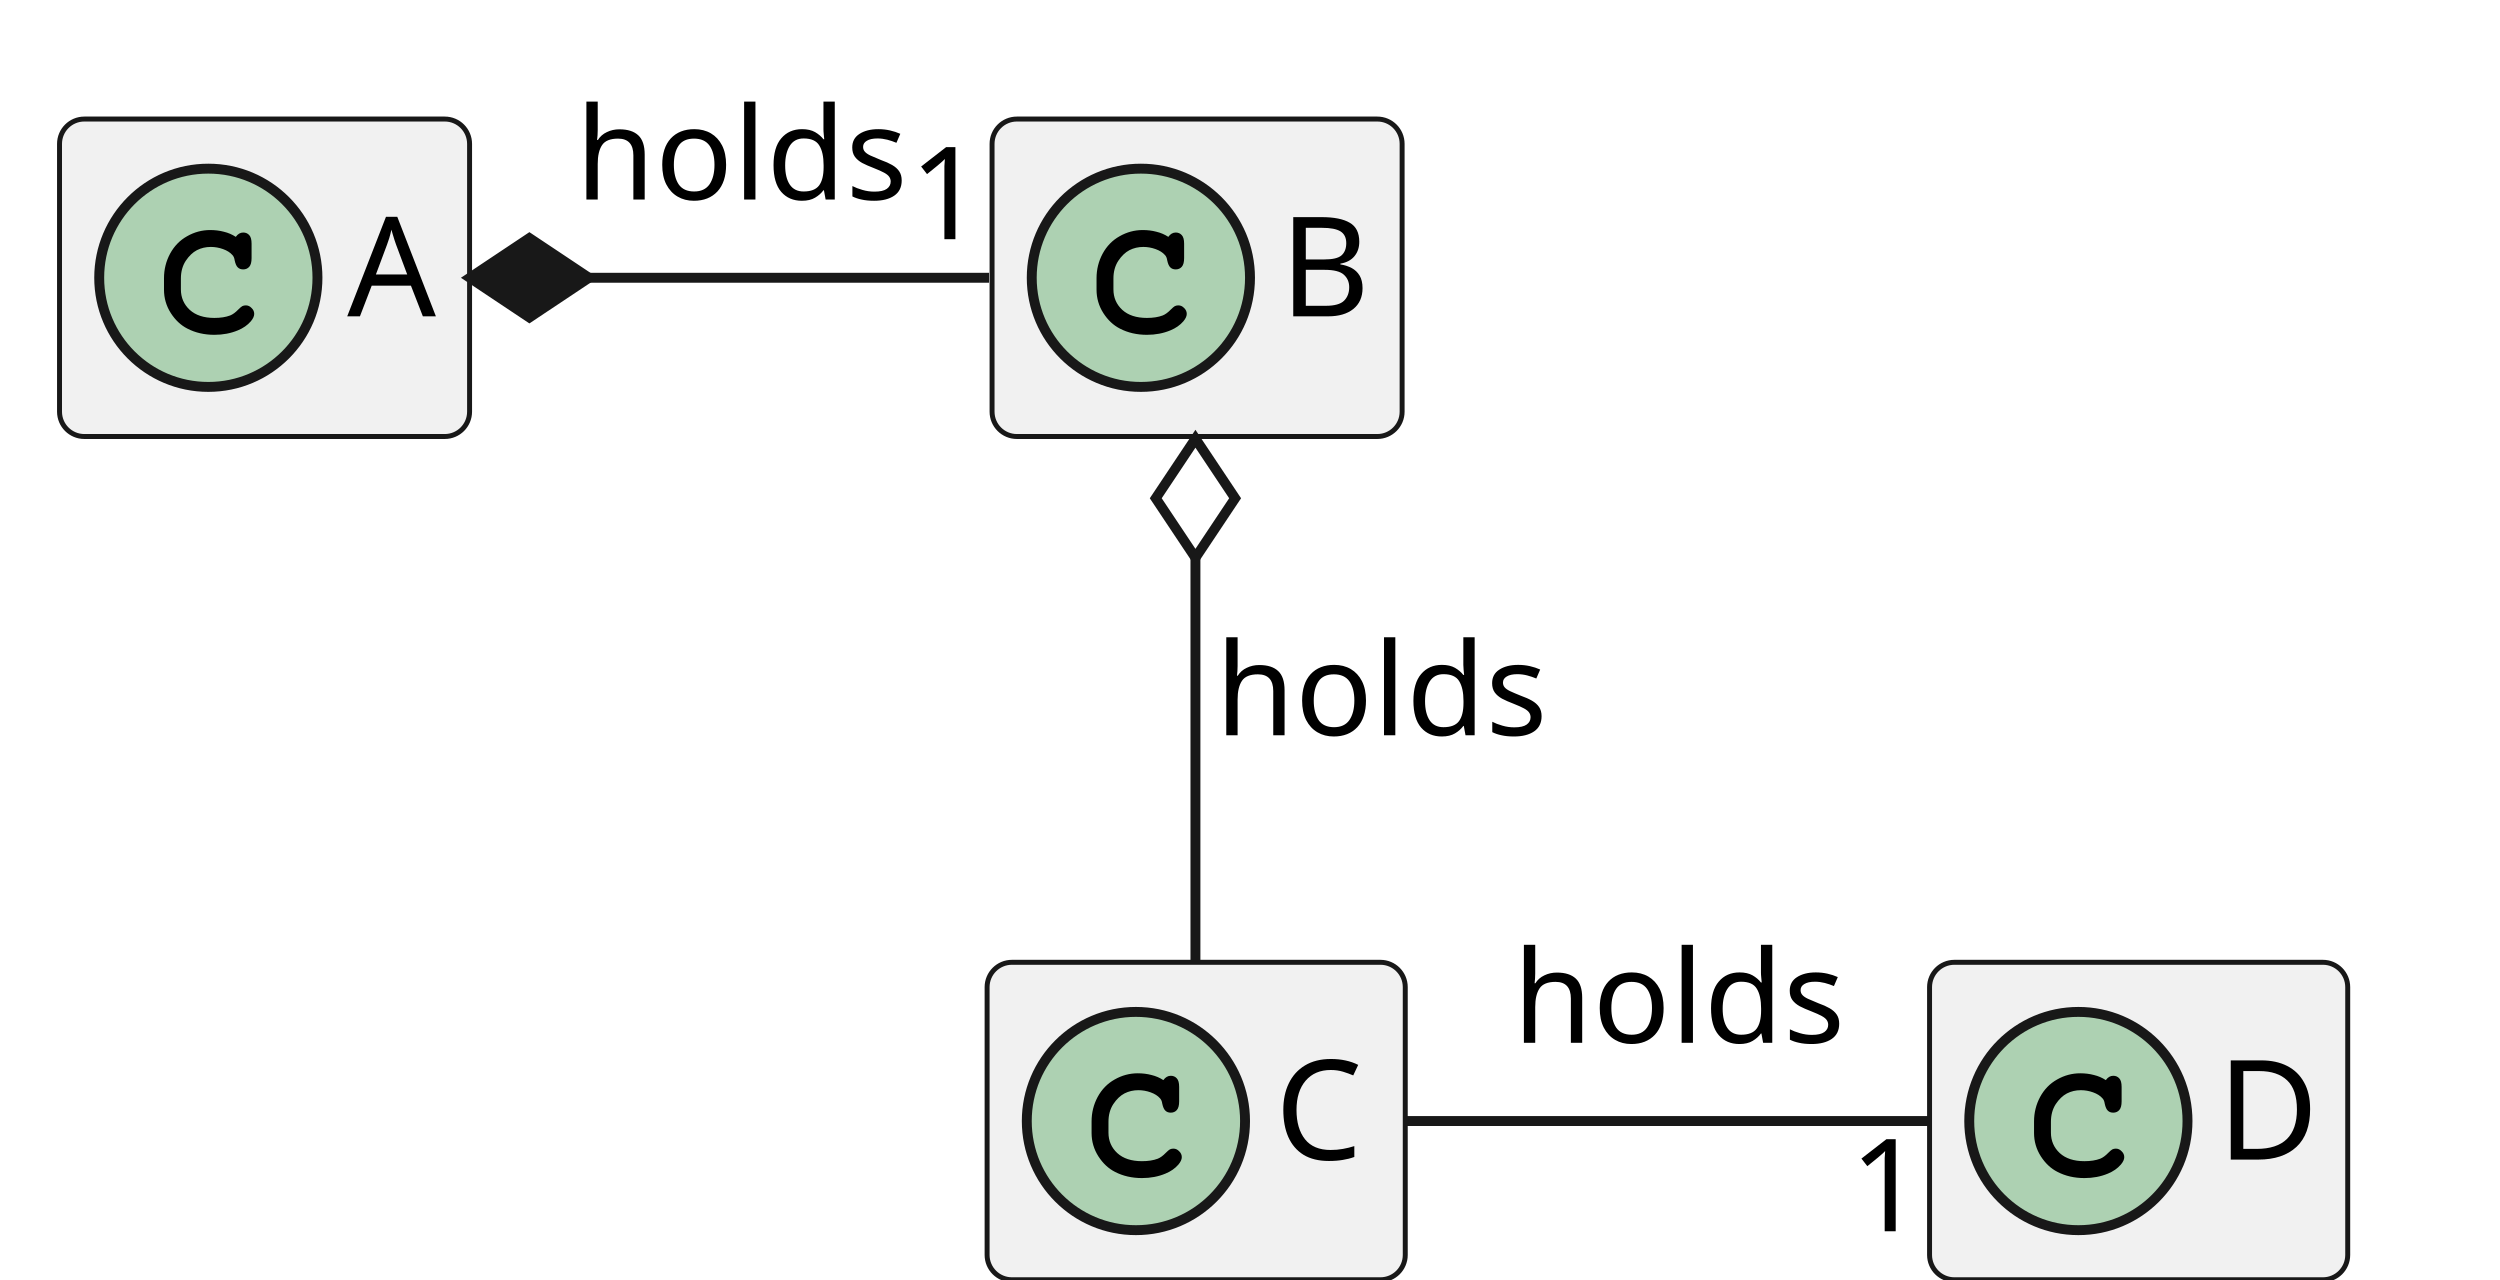
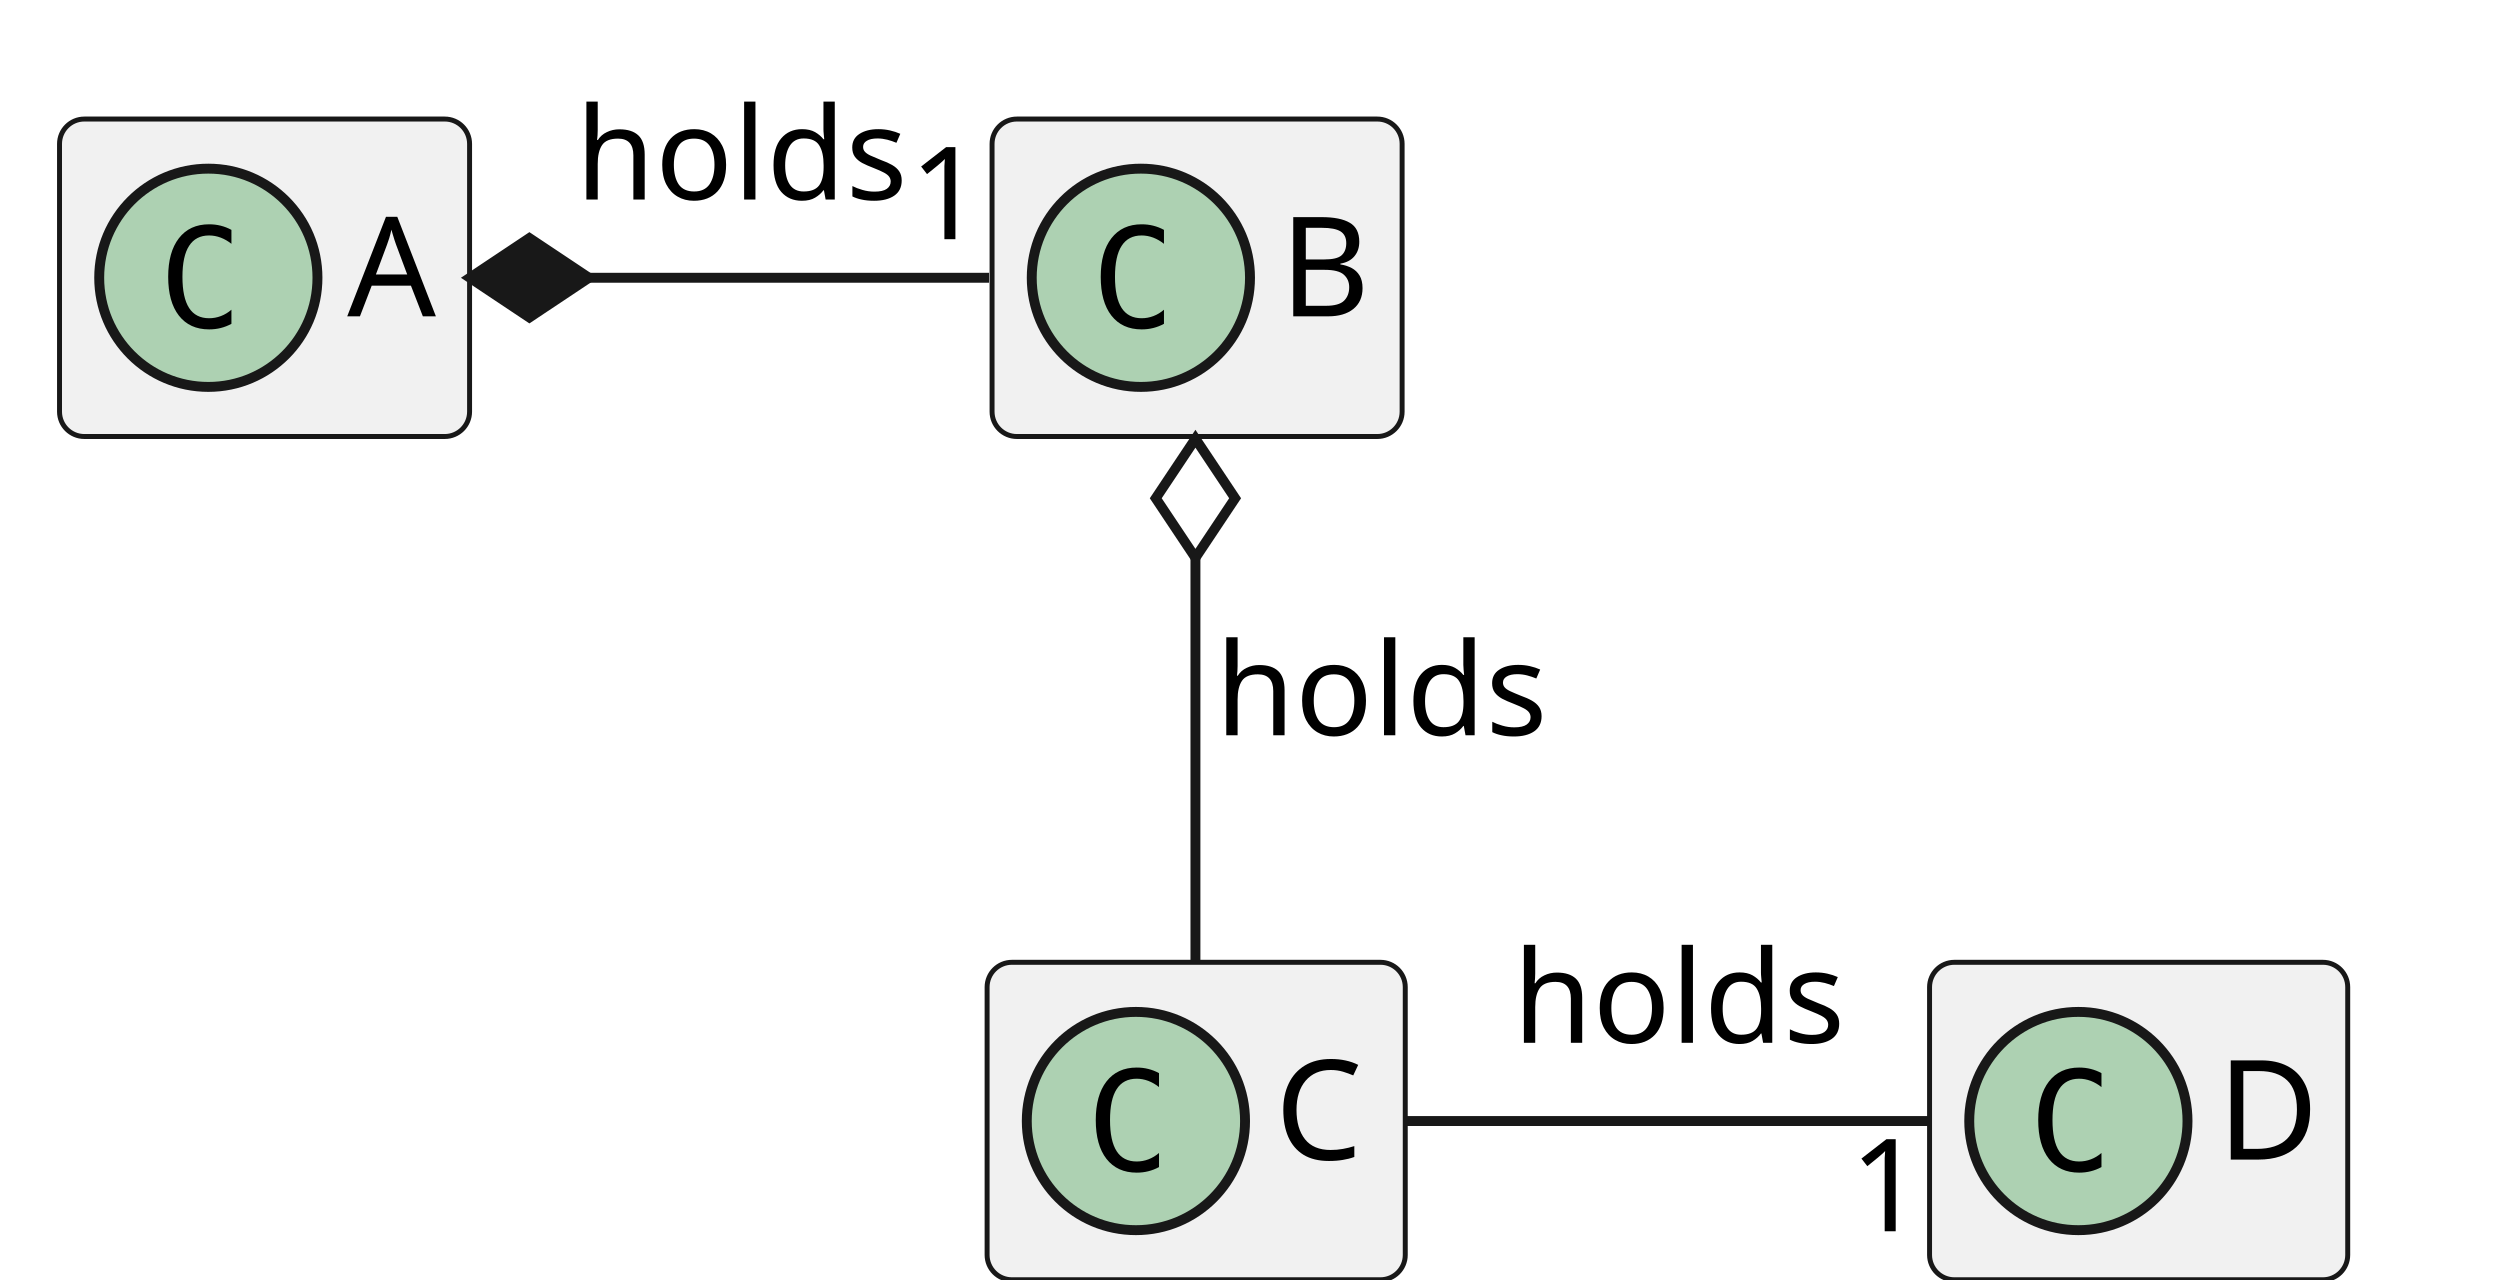
<svg xmlns="http://www.w3.org/2000/svg" contentStyleType="text/css" data-diagram-type="CLASS" height="129px" preserveAspectRatio="none" style="width:252px;height:129px;background:#FFFFFF;" version="1.1" viewBox="0 0 252 129" width="252px" zoomAndPan="magnify">
  <defs>
    <style type="text/css">svg .entity {
    cursor: pointer;
}
svg.mouseover-active &gt; g &gt; * {
	opacity: 0.2 !important;
}
svg.mouseover-active &gt; g &gt; g.mouseover-highlighted {
	opacity: 1.0 !important;
}
svg.click-active &gt; g &gt; * {
    opacity: 0.3;
}
svg.click-active &gt; g &gt; g.click-highlighted {
    opacity: 1.0;
}
</style>
  </defs>
  <g>
    <g class="entity" data-qualified-name="A" data-source-line="3" id="ent0001">
      <rect fill="#F1F1F1" height="32" rx="2.5" ry="2.5" style="stroke:#181818;stroke-width:0.5;" width="41.333" x="6" y="12" />
      <ellipse cx="21" cy="28" fill="#ADD1B2" rx="11" ry="11" style="stroke:#181818;stroke-width:1;" />
-       <path d="M23.766,23.875 Q23.922,23.656 24.109,23.547 Q24.297,23.438 24.516,23.438 Q24.891,23.438 25.125,23.703 Q25.359,23.953 25.359,24.562 L25.359,26.016 Q25.359,26.625 25.125,26.891 Q24.891,27.156 24.516,27.156 Q24.172,27.156 23.969,26.953 Q23.766,26.766 23.656,26.25 Q23.609,25.891 23.422,25.703 Q23.094,25.328 22.484,25.109 Q21.875,24.891 21.25,24.891 Q20.484,24.891 19.844,25.219 Q19.219,25.547 18.719,26.297 Q18.234,27.047 18.234,28.078 L18.234,29.172 Q18.234,30.406 19.125,31.234 Q20.016,32.047 21.609,32.047 Q22.547,32.047 23.203,31.797 Q23.594,31.641 24.016,31.203 Q24.281,30.938 24.422,30.859 Q24.578,30.781 24.781,30.781 Q25.109,30.781 25.359,31.047 Q25.625,31.297 25.625,31.641 Q25.625,31.984 25.281,32.391 Q24.781,32.969 23.984,33.297 Q22.906,33.75 21.609,33.75 Q20.094,33.75 18.891,33.125 Q17.906,32.625 17.219,31.562 Q16.531,30.484 16.531,29.203 L16.531,28.047 Q16.531,26.719 17.141,25.578 Q17.766,24.422 18.859,23.812 Q19.953,23.188 21.188,23.188 Q21.922,23.188 22.562,23.359 Q23.219,23.516 23.766,23.875 Z " fill="#000000" />
+       <text fill="#000000" font-family="monospace" font-size="14" lengthAdjust="spacing" textLength="0" x="16" y="33">C</text>
      <text fill="#000000" font-family="sans-serif" font-size="14" lengthAdjust="spacing" textLength="9.333" x="35" y="31.889">A</text>
    </g>
    <g class="entity" data-qualified-name="B" data-source-line="4" id="ent0002">
      <rect fill="#F1F1F1" height="32" rx="2.5" ry="2.5" style="stroke:#181818;stroke-width:0.5;" width="41.333" x="100" y="12" />
      <ellipse cx="115" cy="28" fill="#ADD1B2" rx="11" ry="11" style="stroke:#181818;stroke-width:1;" />
-       <path d="M117.766,23.875 Q117.922,23.656 118.109,23.547 Q118.297,23.438 118.516,23.438 Q118.891,23.438 119.125,23.703 Q119.359,23.953 119.359,24.562 L119.359,26.016 Q119.359,26.625 119.125,26.891 Q118.891,27.156 118.516,27.156 Q118.172,27.156 117.969,26.953 Q117.766,26.766 117.656,26.25 Q117.609,25.891 117.422,25.703 Q117.094,25.328 116.484,25.109 Q115.875,24.891 115.25,24.891 Q114.484,24.891 113.844,25.219 Q113.219,25.547 112.719,26.297 Q112.234,27.047 112.234,28.078 L112.234,29.172 Q112.234,30.406 113.125,31.234 Q114.016,32.047 115.609,32.047 Q116.547,32.047 117.203,31.797 Q117.594,31.641 118.016,31.203 Q118.281,30.938 118.422,30.859 Q118.578,30.781 118.781,30.781 Q119.109,30.781 119.359,31.047 Q119.625,31.297 119.625,31.641 Q119.625,31.984 119.281,32.391 Q118.781,32.969 117.984,33.297 Q116.906,33.75 115.609,33.75 Q114.094,33.75 112.891,33.125 Q111.906,32.625 111.219,31.562 Q110.531,30.484 110.531,29.203 L110.531,28.047 Q110.531,26.719 111.141,25.578 Q111.766,24.422 112.859,23.812 Q113.953,23.188 115.188,23.188 Q115.922,23.188 116.562,23.359 Q117.219,23.516 117.766,23.875 Z " fill="#000000" />
+       <text fill="#000000" font-family="monospace" font-size="14" lengthAdjust="spacing" textLength="0" x="110" y="33">C</text>
      <text fill="#000000" font-family="sans-serif" font-size="14" lengthAdjust="spacing" textLength="9.333" x="129" y="31.889">B</text>
    </g>
    <g class="entity" data-qualified-name="C" data-source-line="5" id="ent0003">
      <rect fill="#F1F1F1" height="32" rx="2.5" ry="2.5" style="stroke:#181818;stroke-width:0.5;" width="42.15" x="99.5" y="97" />
      <ellipse cx="114.5" cy="113" fill="#ADD1B2" rx="11" ry="11" style="stroke:#181818;stroke-width:1;" />
-       <path d="M117.266,108.875 Q117.422,108.656 117.609,108.547 Q117.797,108.438 118.016,108.438 Q118.391,108.438 118.625,108.703 Q118.859,108.953 118.859,109.562 L118.859,111.016 Q118.859,111.625 118.625,111.891 Q118.391,112.156 118.016,112.156 Q117.672,112.156 117.469,111.953 Q117.266,111.766 117.156,111.25 Q117.109,110.891 116.922,110.703 Q116.594,110.328 115.984,110.109 Q115.375,109.891 114.75,109.891 Q113.984,109.891 113.344,110.219 Q112.719,110.547 112.219,111.297 Q111.734,112.047 111.734,113.078 L111.734,114.172 Q111.734,115.406 112.625,116.234 Q113.516,117.047 115.109,117.047 Q116.047,117.047 116.703,116.797 Q117.094,116.641 117.516,116.203 Q117.781,115.938 117.922,115.859 Q118.078,115.781 118.281,115.781 Q118.609,115.781 118.859,116.047 Q119.125,116.297 119.125,116.641 Q119.125,116.984 118.781,117.391 Q118.281,117.969 117.484,118.297 Q116.406,118.75 115.109,118.75 Q113.594,118.75 112.391,118.125 Q111.406,117.625 110.719,116.562 Q110.031,115.484 110.031,114.203 L110.031,113.047 Q110.031,111.719 110.641,110.578 Q111.266,109.422 112.359,108.812 Q113.453,108.188 114.688,108.188 Q115.422,108.188 116.062,108.359 Q116.719,108.516 117.266,108.875 Z " fill="#000000" />
+       <text fill="#000000" font-family="monospace" font-size="14" lengthAdjust="spacing" textLength="0" x="109.5" y="118">C</text>
      <text fill="#000000" font-family="sans-serif" font-size="14" lengthAdjust="spacing" textLength="10.15" x="128.5" y="116.889">C</text>
    </g>
    <g class="entity" data-qualified-name="D" data-source-line="6" id="ent0004">
      <rect fill="#F1F1F1" height="32" rx="2.5" ry="2.5" style="stroke:#181818;stroke-width:0.5;" width="42.15" x="194.5" y="97" />
      <ellipse cx="209.5" cy="113" fill="#ADD1B2" rx="11" ry="11" style="stroke:#181818;stroke-width:1;" />
-       <path d="M212.266,108.875 Q212.422,108.656 212.609,108.547 Q212.797,108.438 213.016,108.438 Q213.391,108.438 213.625,108.703 Q213.859,108.953 213.859,109.562 L213.859,111.016 Q213.859,111.625 213.625,111.891 Q213.391,112.156 213.016,112.156 Q212.672,112.156 212.469,111.953 Q212.266,111.766 212.156,111.25 Q212.109,110.891 211.922,110.703 Q211.594,110.328 210.984,110.109 Q210.375,109.891 209.75,109.891 Q208.984,109.891 208.344,110.219 Q207.719,110.547 207.219,111.297 Q206.734,112.047 206.734,113.078 L206.734,114.172 Q206.734,115.406 207.625,116.234 Q208.516,117.047 210.109,117.047 Q211.047,117.047 211.703,116.797 Q212.094,116.641 212.516,116.203 Q212.781,115.938 212.922,115.859 Q213.078,115.781 213.281,115.781 Q213.609,115.781 213.859,116.047 Q214.125,116.297 214.125,116.641 Q214.125,116.984 213.781,117.391 Q213.281,117.969 212.484,118.297 Q211.406,118.75 210.109,118.75 Q208.594,118.75 207.391,118.125 Q206.406,117.625 205.719,116.562 Q205.031,115.484 205.031,114.203 L205.031,113.047 Q205.031,111.719 205.641,110.578 Q206.266,109.422 207.359,108.812 Q208.453,108.188 209.688,108.188 Q210.422,108.188 211.062,108.359 Q211.719,108.516 212.266,108.875 Z " fill="#000000" />
+       <text fill="#000000" font-family="monospace" font-size="14" lengthAdjust="spacing" textLength="0" x="204.5" y="118">C</text>
      <text fill="#000000" font-family="sans-serif" font-size="14" lengthAdjust="spacing" textLength="10.15" x="223.5" y="116.889">D</text>
    </g>
    <g class="link" data-entity-1="ent0001" data-entity-2="ent0002" data-link-type="composition" id="lnk5">
      <polygon fill="#181818" points="47.362,28,53.362,32,59.362,28,53.362,24,47.362,28" style="stroke:#181818;stroke-width:1;" />
      <path d="M59.362,28 C74.939,28 84.133,28 99.697,28" fill="none" style="stroke:#181818;stroke-width:1;" />
      <text fill="#000000" font-family="sans-serif" font-size="13" lengthAdjust="spacing" textLength="31.2" x="58" y="20.111">holds</text>
      <text fill="#000000" font-family="sans-serif" font-size="13" lengthAdjust="spacing" textLength="7.258" x="91.697" y="24.111">1</text>
    </g>
    <g class="link" data-entity-1="ent0002" data-entity-2="ent0003" data-link-type="aggregation" id="lnk6">
      <polygon fill="none" points="120.5,44.224,116.5,50.224,120.5,56.224,124.5,50.224,120.5,44.224" style="stroke:#181818;stroke-width:1;" />
      <path d="M120.5,56.224 C120.5,71.199 120.5,81.931 120.5,96.873" fill="none" style="stroke:#181818;stroke-width:1;" />
      <text fill="#000000" font-family="sans-serif" font-size="13" lengthAdjust="spacing" textLength="31.2" x="122.5" y="74.111">holds</text>
    </g>
    <g class="link" data-entity-1="ent0003" data-entity-2="ent0004" data-link-type="association" id="lnk7">
      <path d="M141.584,113 C157.327,113 178.746,113 194.475,113" fill="none" style="stroke:#181818;stroke-width:1;" />
      <text fill="#000000" font-family="sans-serif" font-size="13" lengthAdjust="spacing" textLength="31.2" x="152.5" y="105.111">holds</text>
      <text fill="#000000" font-family="sans-serif" font-size="13" lengthAdjust="spacing" textLength="7.258" x="186.475" y="124.111">1</text>
    </g>
  </g>
</svg>
